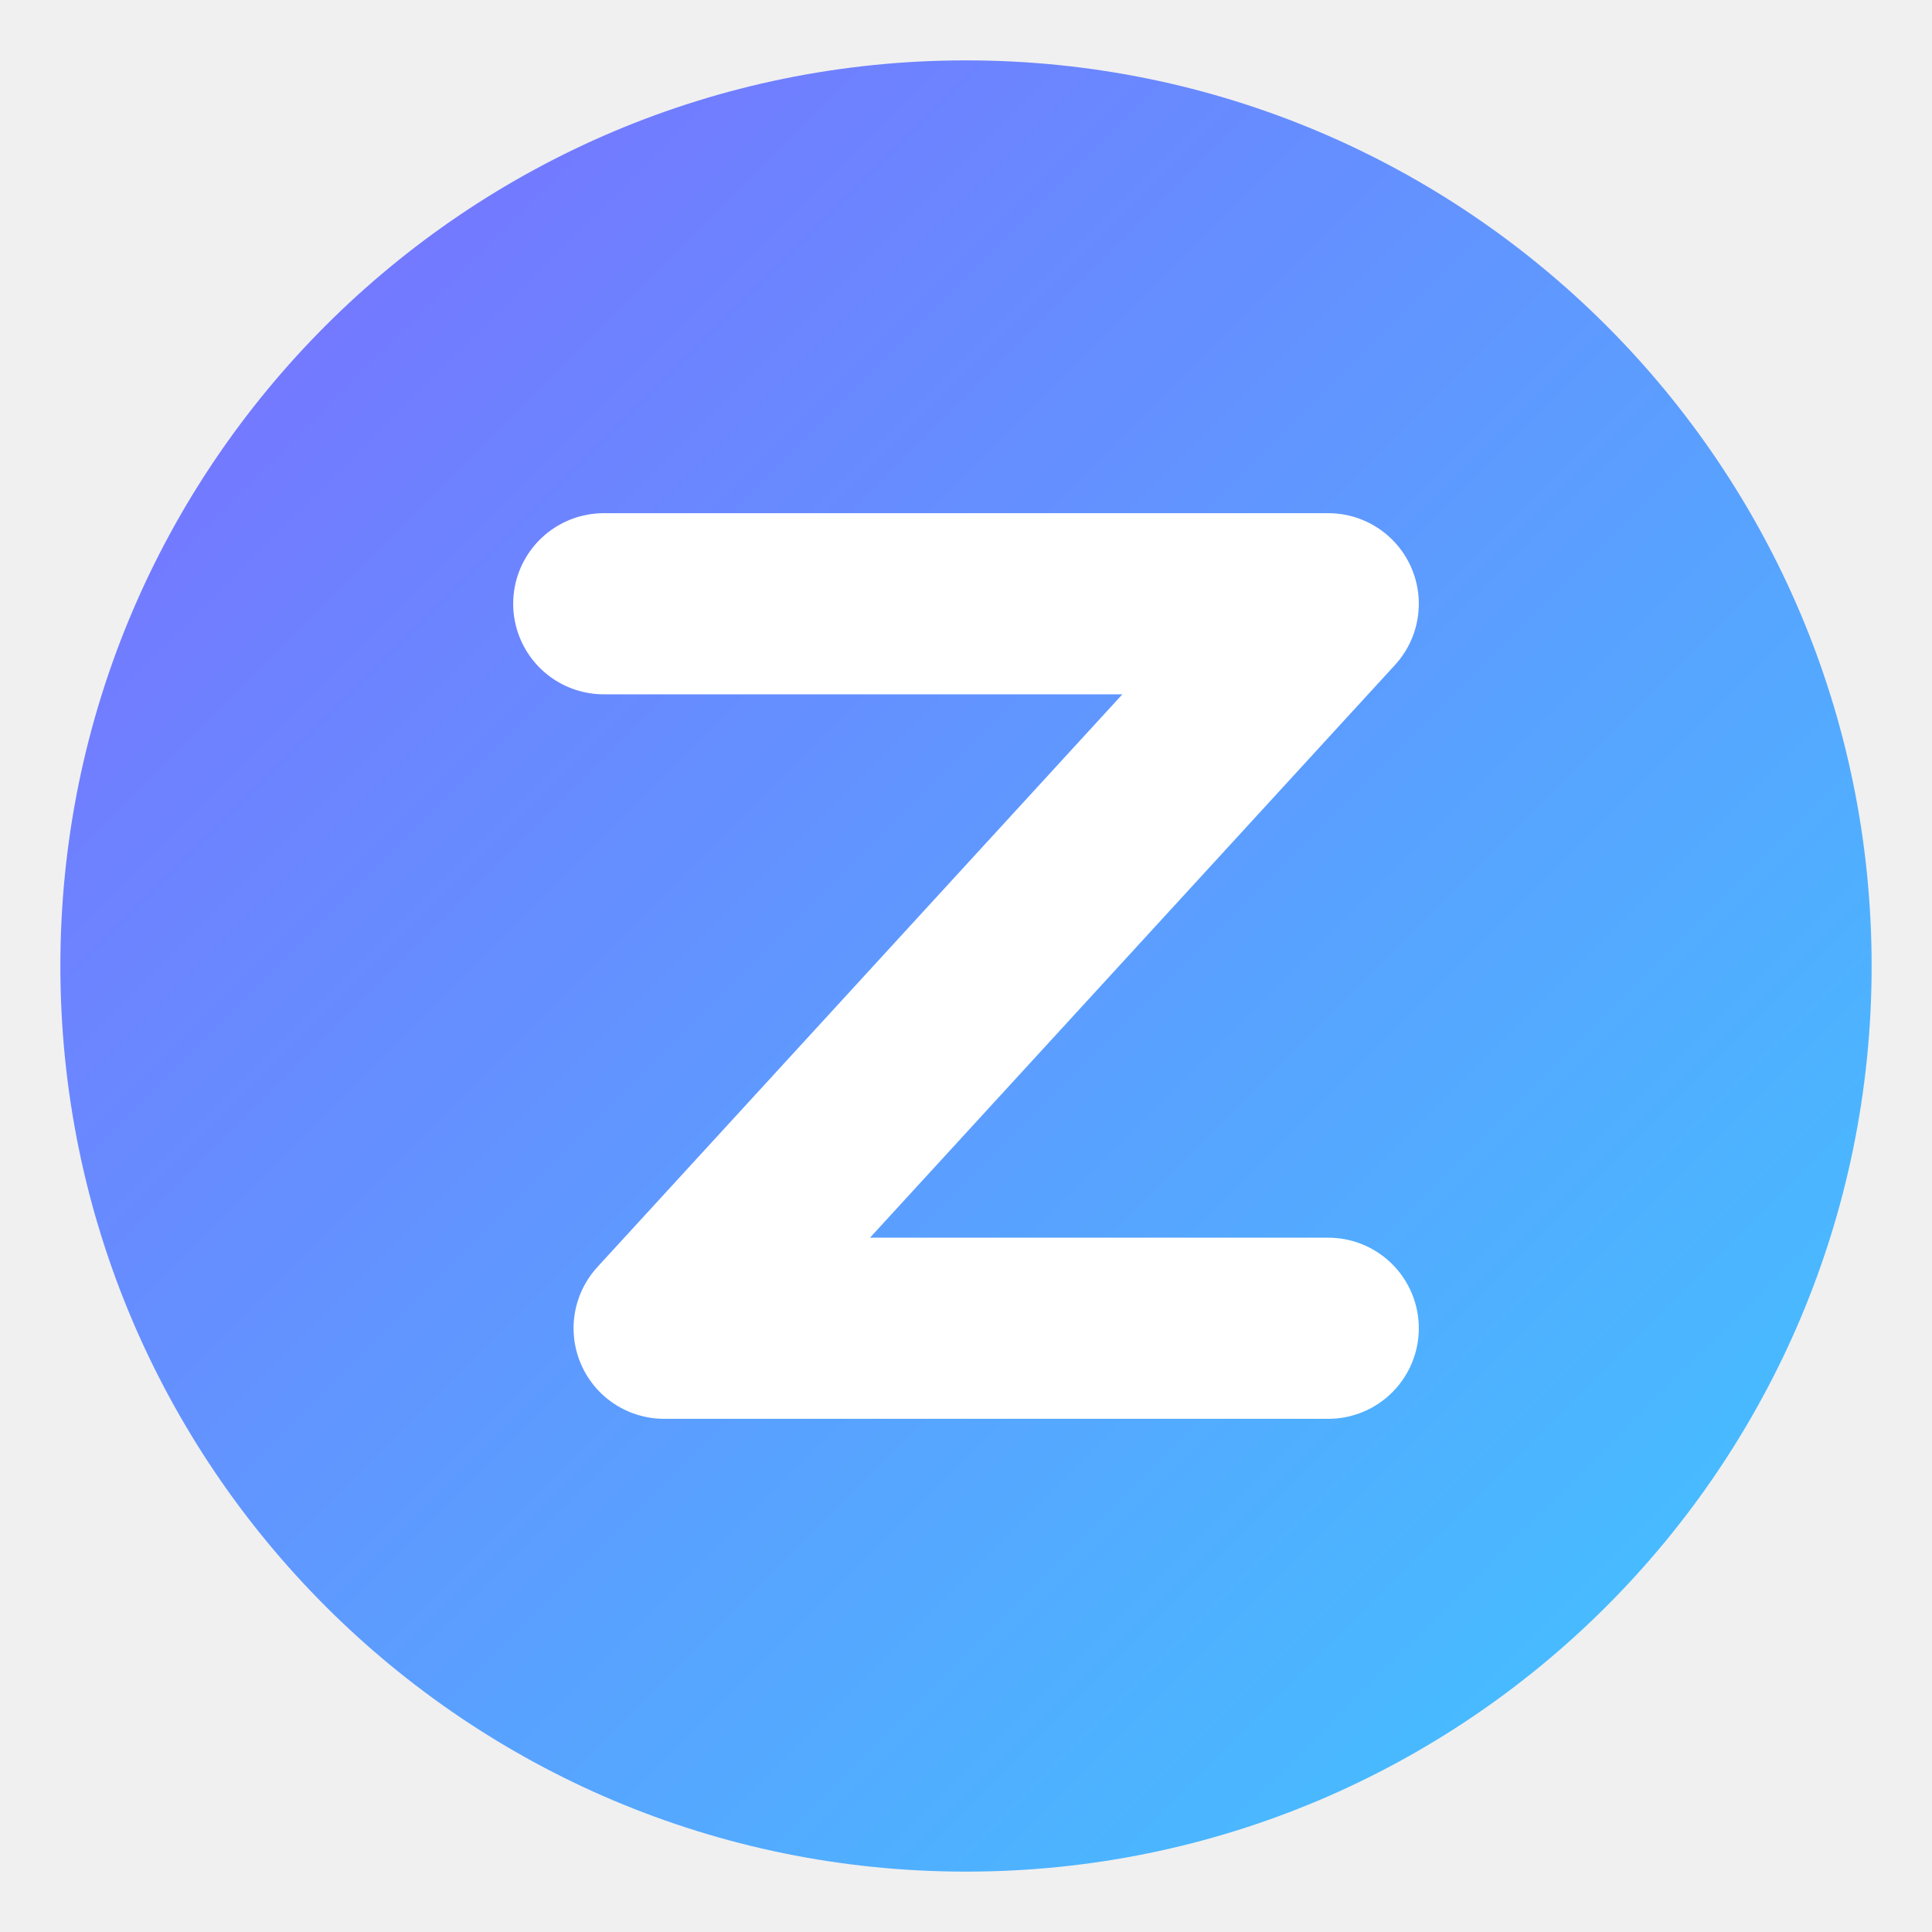
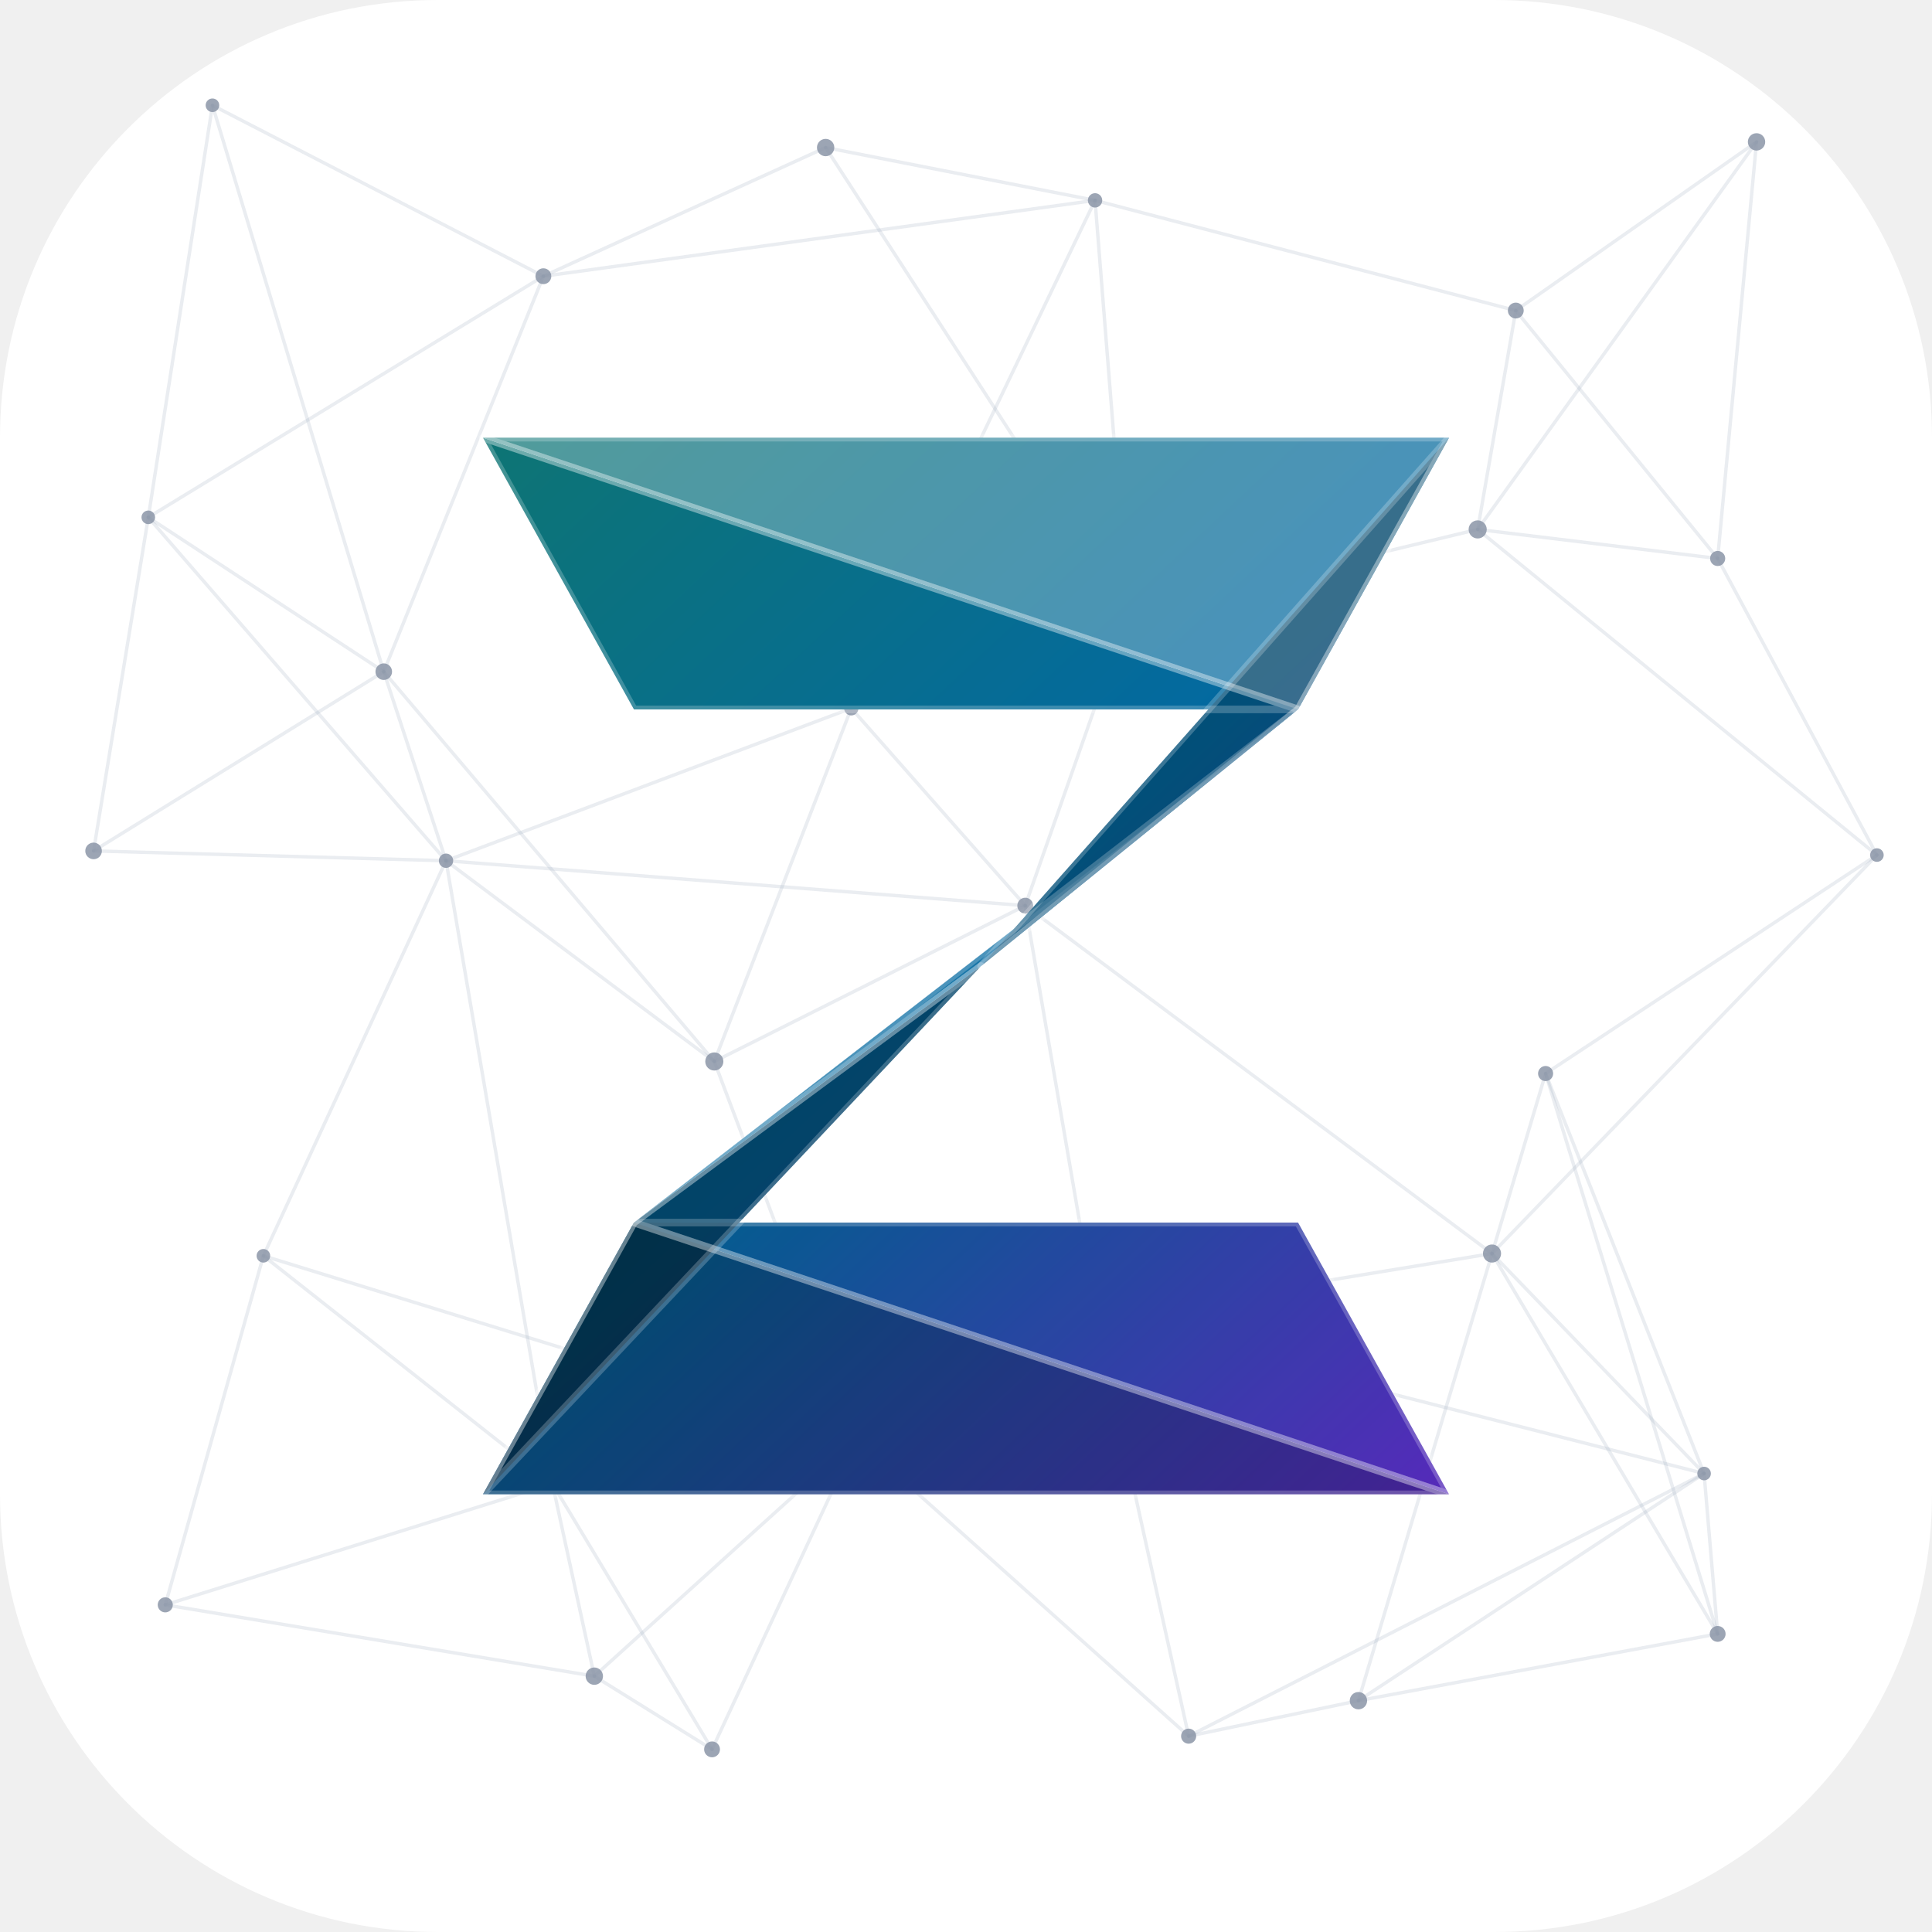
- <svg xmlns="http://www.w3.org/2000/svg" viewBox="0 0 64 64">
+ <svg xmlns="http://www.w3.org/2000/svg" viewBox="0 0 512 512" width="512" height="512">
  <defs>
-     <linearGradient id="g" x1="0" y1="0" x2="1" y2="1">
-       <stop offset="0" stop-color="#7c6cff" />
-       <stop offset="1" stop-color="#3fc8ff" />
+     <linearGradient id="alg" gradientUnits="userSpaceOnUse" x1="110" y1="100" x2="402" y2="412">
+       <stop offset="0" stop-color="#0F766E" />
+       <stop offset="0.5" stop-color="#0369A1" />
+       <stop offset="1" stop-color="#6D28D9" />
    </linearGradient>
+     <linearGradient id="alhl" gradientUnits="userSpaceOnUse" x1="0" y1="96" x2="0" y2="416">
+       <stop offset="0" stop-color="#fff" stop-opacity="0.3" />
+       <stop offset="0.42" stop-color="#fff" stop-opacity="0" />
+     </linearGradient>
+     <filter id="alglow" x="-40%" y="-40%" width="180%" height="180%">
+       <feGaussianBlur stdDeviation="20" />
+     </filter>
  </defs>
-   <circle cx="32" cy="32" r="30" fill="url(#g)" />
-   <path d="M20 20h24L22 44h22" fill="none" stroke="#fff" stroke-width="6" stroke-linecap="round" stroke-linejoin="round" />
+   <rect width="512" height="512" rx="116" fill="#FFFFFF" />
+   <g>
+     <line x1="56.3" y1="27.9" x2="144.0" y2="73.2" stroke="#94A3B8" stroke-width="0.9" stroke-linecap="round" opacity="0.2" />
+     <line x1="56.3" y1="27.9" x2="39.3" y2="137.1" stroke="#94A3B8" stroke-width="0.9" stroke-linecap="round" opacity="0.2" />
+     <line x1="56.3" y1="27.9" x2="101.7" y2="178.0" stroke="#94A3B8" stroke-width="0.9" stroke-linecap="round" opacity="0.2" />
+     <line x1="144.0" y1="73.2" x2="218.8" y2="39.1" stroke="#94A3B8" stroke-width="0.9" stroke-linecap="round" opacity="0.2" />
+     <line x1="144.0" y1="73.2" x2="290.2" y2="53.1" stroke="#94A3B8" stroke-width="0.9" stroke-linecap="round" opacity="0.2" />
+     <line x1="144.0" y1="73.2" x2="39.3" y2="137.1" stroke="#94A3B8" stroke-width="0.9" stroke-linecap="round" opacity="0.2" />
+     <line x1="144.0" y1="73.2" x2="101.7" y2="178.0" stroke="#94A3B8" stroke-width="0.9" stroke-linecap="round" opacity="0.2" />
+     <line x1="218.8" y1="39.1" x2="290.2" y2="53.1" stroke="#94A3B8" stroke-width="0.9" stroke-linecap="round" opacity="0.2" />
+     <line x1="218.8" y1="39.1" x2="298.9" y2="162.6" stroke="#94A3B8" stroke-width="0.9" stroke-linecap="round" opacity="0.2" />
+     <line x1="290.2" y1="53.1" x2="401.7" y2="82.3" stroke="#94A3B8" stroke-width="0.9" stroke-linecap="round" opacity="0.2" />
+     <line x1="290.2" y1="53.1" x2="225.6" y2="187.7" stroke="#94A3B8" stroke-width="0.9" stroke-linecap="round" opacity="0.2" />
+     <line x1="290.2" y1="53.1" x2="298.9" y2="162.6" stroke="#94A3B8" stroke-width="0.9" stroke-linecap="round" opacity="0.2" />
+     <line x1="401.7" y1="82.3" x2="465.5" y2="37.6" stroke="#94A3B8" stroke-width="0.9" stroke-linecap="round" opacity="0.2" />
+     <line x1="401.7" y1="82.3" x2="391.6" y2="140.3" stroke="#94A3B8" stroke-width="0.9" stroke-linecap="round" opacity="0.2" />
+     <line x1="401.7" y1="82.3" x2="455.2" y2="148.0" stroke="#94A3B8" stroke-width="0.9" stroke-linecap="round" opacity="0.2" />
+     <line x1="465.5" y1="37.6" x2="391.6" y2="140.3" stroke="#94A3B8" stroke-width="0.9" stroke-linecap="round" opacity="0.2" />
+     <line x1="465.5" y1="37.6" x2="455.2" y2="148.0" stroke="#94A3B8" stroke-width="0.9" stroke-linecap="round" opacity="0.2" />
+     <line x1="39.3" y1="137.1" x2="101.7" y2="178.0" stroke="#94A3B8" stroke-width="0.9" stroke-linecap="round" opacity="0.2" />
+     <line x1="39.3" y1="137.1" x2="24.8" y2="225.5" stroke="#94A3B8" stroke-width="0.9" stroke-linecap="round" opacity="0.2" />
+     <line x1="39.3" y1="137.1" x2="118.2" y2="228.1" stroke="#94A3B8" stroke-width="0.9" stroke-linecap="round" opacity="0.2" />
+     <line x1="101.7" y1="178.0" x2="24.8" y2="225.5" stroke="#94A3B8" stroke-width="0.9" stroke-linecap="round" opacity="0.2" />
+     <line x1="101.7" y1="178.0" x2="118.2" y2="228.1" stroke="#94A3B8" stroke-width="0.9" stroke-linecap="round" opacity="0.2" />
+     <line x1="101.7" y1="178.0" x2="189.3" y2="281.3" stroke="#94A3B8" stroke-width="0.9" stroke-linecap="round" opacity="0.2" />
+     <line x1="225.6" y1="187.7" x2="298.9" y2="162.6" stroke="#94A3B8" stroke-width="0.9" stroke-linecap="round" opacity="0.2" />
+     <line x1="225.6" y1="187.7" x2="118.2" y2="228.1" stroke="#94A3B8" stroke-width="0.9" stroke-linecap="round" opacity="0.2" />
+     <line x1="225.6" y1="187.7" x2="189.3" y2="281.3" stroke="#94A3B8" stroke-width="0.9" stroke-linecap="round" opacity="0.2" />
+     <line x1="225.6" y1="187.7" x2="271.7" y2="240.0" stroke="#94A3B8" stroke-width="0.9" stroke-linecap="round" opacity="0.2" />
+     <line x1="298.9" y1="162.6" x2="391.6" y2="140.3" stroke="#94A3B8" stroke-width="0.9" stroke-linecap="round" opacity="0.2" />
+     <line x1="298.9" y1="162.6" x2="271.7" y2="240.0" stroke="#94A3B8" stroke-width="0.9" stroke-linecap="round" opacity="0.2" />
+     <line x1="391.6" y1="140.3" x2="455.2" y2="148.0" stroke="#94A3B8" stroke-width="0.9" stroke-linecap="round" opacity="0.2" />
+     <line x1="391.6" y1="140.3" x2="497.4" y2="226.6" stroke="#94A3B8" stroke-width="0.9" stroke-linecap="round" opacity="0.2" />
+     <line x1="455.2" y1="148.0" x2="497.4" y2="226.6" stroke="#94A3B8" stroke-width="0.9" stroke-linecap="round" opacity="0.2" />
+     <line x1="24.8" y1="225.5" x2="118.2" y2="228.1" stroke="#94A3B8" stroke-width="0.9" stroke-linecap="round" opacity="0.2" />
+     <line x1="118.2" y1="228.1" x2="189.3" y2="281.3" stroke="#94A3B8" stroke-width="0.9" stroke-linecap="round" opacity="0.2" />
+     <line x1="118.2" y1="228.1" x2="271.7" y2="240.0" stroke="#94A3B8" stroke-width="0.9" stroke-linecap="round" opacity="0.2" />
+     <line x1="118.2" y1="228.1" x2="69.8" y2="332.8" stroke="#94A3B8" stroke-width="0.9" stroke-linecap="round" opacity="0.2" />
+     <line x1="118.2" y1="228.1" x2="146.4" y2="393.2" stroke="#94A3B8" stroke-width="0.9" stroke-linecap="round" opacity="0.2" />
+     <line x1="189.3" y1="281.3" x2="271.7" y2="240.0" stroke="#94A3B8" stroke-width="0.9" stroke-linecap="round" opacity="0.2" />
+     <line x1="189.3" y1="281.3" x2="227.0" y2="381.3" stroke="#94A3B8" stroke-width="0.9" stroke-linecap="round" opacity="0.2" />
+     <line x1="271.7" y1="240.0" x2="290.5" y2="349.4" stroke="#94A3B8" stroke-width="0.9" stroke-linecap="round" opacity="0.2" />
+     <line x1="271.7" y1="240.0" x2="395.4" y2="332.2" stroke="#94A3B8" stroke-width="0.9" stroke-linecap="round" opacity="0.2" />
+     <line x1="409.6" y1="284.5" x2="497.4" y2="226.6" stroke="#94A3B8" stroke-width="0.9" stroke-linecap="round" opacity="0.2" />
+     <line x1="409.6" y1="284.5" x2="395.4" y2="332.2" stroke="#94A3B8" stroke-width="0.9" stroke-linecap="round" opacity="0.2" />
+     <line x1="409.6" y1="284.5" x2="451.6" y2="390.5" stroke="#94A3B8" stroke-width="0.9" stroke-linecap="round" opacity="0.2" />
+     <line x1="409.6" y1="284.5" x2="455.2" y2="433.0" stroke="#94A3B8" stroke-width="0.9" stroke-linecap="round" opacity="0.2" />
+     <line x1="497.4" y1="226.6" x2="395.4" y2="332.2" stroke="#94A3B8" stroke-width="0.9" stroke-linecap="round" opacity="0.2" />
+     <line x1="69.8" y1="332.8" x2="146.4" y2="393.2" stroke="#94A3B8" stroke-width="0.9" stroke-linecap="round" opacity="0.2" />
+     <line x1="69.8" y1="332.8" x2="227.0" y2="381.3" stroke="#94A3B8" stroke-width="0.9" stroke-linecap="round" opacity="0.2" />
+     <line x1="69.8" y1="332.8" x2="43.8" y2="425.3" stroke="#94A3B8" stroke-width="0.9" stroke-linecap="round" opacity="0.2" />
+     <line x1="146.4" y1="393.2" x2="227.0" y2="381.3" stroke="#94A3B8" stroke-width="0.9" stroke-linecap="round" opacity="0.2" />
+     <line x1="146.4" y1="393.2" x2="290.5" y2="349.4" stroke="#94A3B8" stroke-width="0.9" stroke-linecap="round" opacity="0.2" />
+     <line x1="146.4" y1="393.2" x2="43.8" y2="425.3" stroke="#94A3B8" stroke-width="0.9" stroke-linecap="round" opacity="0.2" />
+     <line x1="146.4" y1="393.2" x2="157.5" y2="444.2" stroke="#94A3B8" stroke-width="0.9" stroke-linecap="round" opacity="0.2" />
+     <line x1="146.4" y1="393.2" x2="188.7" y2="463.6" stroke="#94A3B8" stroke-width="0.9" stroke-linecap="round" opacity="0.2" />
+     <line x1="227.0" y1="381.3" x2="290.5" y2="349.4" stroke="#94A3B8" stroke-width="0.9" stroke-linecap="round" opacity="0.2" />
+     <line x1="227.0" y1="381.3" x2="157.5" y2="444.2" stroke="#94A3B8" stroke-width="0.9" stroke-linecap="round" opacity="0.2" />
+     <line x1="227.0" y1="381.3" x2="188.7" y2="463.6" stroke="#94A3B8" stroke-width="0.9" stroke-linecap="round" opacity="0.2" />
+     <line x1="227.0" y1="381.3" x2="315.0" y2="460.1" stroke="#94A3B8" stroke-width="0.9" stroke-linecap="round" opacity="0.2" />
+     <line x1="290.5" y1="349.4" x2="395.4" y2="332.2" stroke="#94A3B8" stroke-width="0.9" stroke-linecap="round" opacity="0.2" />
+     <line x1="290.5" y1="349.4" x2="451.6" y2="390.5" stroke="#94A3B8" stroke-width="0.9" stroke-linecap="round" opacity="0.2" />
+     <line x1="290.5" y1="349.4" x2="315.0" y2="460.1" stroke="#94A3B8" stroke-width="0.9" stroke-linecap="round" opacity="0.2" />
+     <line x1="395.4" y1="332.2" x2="451.6" y2="390.5" stroke="#94A3B8" stroke-width="0.9" stroke-linecap="round" opacity="0.2" />
+     <line x1="395.4" y1="332.2" x2="360.0" y2="450.7" stroke="#94A3B8" stroke-width="0.9" stroke-linecap="round" opacity="0.2" />
+     <line x1="395.4" y1="332.2" x2="455.2" y2="433.0" stroke="#94A3B8" stroke-width="0.9" stroke-linecap="round" opacity="0.2" />
+     <line x1="451.6" y1="390.5" x2="315.0" y2="460.1" stroke="#94A3B8" stroke-width="0.9" stroke-linecap="round" opacity="0.2" />
+     <line x1="451.6" y1="390.5" x2="360.0" y2="450.7" stroke="#94A3B8" stroke-width="0.9" stroke-linecap="round" opacity="0.2" />
+     <line x1="451.6" y1="390.5" x2="455.2" y2="433.0" stroke="#94A3B8" stroke-width="0.9" stroke-linecap="round" opacity="0.2" />
+     <line x1="43.8" y1="425.3" x2="157.5" y2="444.2" stroke="#94A3B8" stroke-width="0.9" stroke-linecap="round" opacity="0.2" />
+     <line x1="157.5" y1="444.2" x2="188.7" y2="463.6" stroke="#94A3B8" stroke-width="0.9" stroke-linecap="round" opacity="0.2" />
+     <line x1="315.0" y1="460.1" x2="360.0" y2="450.7" stroke="#94A3B8" stroke-width="0.9" stroke-linecap="round" opacity="0.2" />
+     <line x1="360.0" y1="450.7" x2="455.2" y2="433.0" stroke="#94A3B8" stroke-width="0.9" stroke-linecap="round" opacity="0.2" />
+     <circle cx="56.3" cy="27.9" r="1.8" fill="#8B95A7" opacity=".85" />
+     <circle cx="144.0" cy="73.2" r="2.1" fill="#8B95A7" opacity=".85" />
+     <circle cx="218.8" cy="39.1" r="2.3" fill="#8B95A7" opacity=".85" />
+     <circle cx="290.2" cy="53.1" r="1.9" fill="#8B95A7" opacity=".85" />
+     <circle cx="401.7" cy="82.3" r="2.1" fill="#8B95A7" opacity=".85" />
+     <circle cx="465.5" cy="37.6" r="2.3" fill="#8B95A7" opacity=".85" />
+     <circle cx="39.3" cy="137.1" r="1.8" fill="#8B95A7" opacity=".85" />
+     <circle cx="101.7" cy="178.0" r="2.2" fill="#8B95A7" opacity=".85" />
+     <circle cx="225.6" cy="187.7" r="1.9" fill="#8B95A7" opacity=".85" />
+     <circle cx="298.9" cy="162.6" r="2.5" fill="#8B95A7" opacity=".85" />
+     <circle cx="391.6" cy="140.3" r="2.4" fill="#8B95A7" opacity=".85" />
+     <circle cx="455.2" cy="148.0" r="2.0" fill="#8B95A7" opacity=".85" />
+     <circle cx="24.8" cy="225.5" r="2.2" fill="#8B95A7" opacity=".85" />
+     <circle cx="118.2" cy="228.1" r="1.9" fill="#8B95A7" opacity=".85" />
+     <circle cx="189.3" cy="281.3" r="2.4" fill="#8B95A7" opacity=".85" />
+     <circle cx="271.7" cy="240.0" r="2.1" fill="#8B95A7" opacity=".85" />
+     <circle cx="409.6" cy="284.5" r="2.0" fill="#8B95A7" opacity=".85" />
+     <circle cx="497.4" cy="226.6" r="1.8" fill="#8B95A7" opacity=".85" />
+     <circle cx="69.8" cy="332.8" r="1.8" fill="#8B95A7" opacity=".85" />
+     <circle cx="146.4" cy="393.2" r="2.1" fill="#8B95A7" opacity=".85" />
+     <circle cx="227.0" cy="381.3" r="2.1" fill="#8B95A7" opacity=".85" />
+     <circle cx="290.5" cy="349.4" r="2.0" fill="#8B95A7" opacity=".85" />
+     <circle cx="395.4" cy="332.2" r="2.4" fill="#8B95A7" opacity=".85" />
+     <circle cx="451.6" cy="390.5" r="1.8" fill="#8B95A7" opacity=".85" />
+     <circle cx="43.8" cy="425.3" r="2.0" fill="#8B95A7" opacity=".85" />
+     <circle cx="157.5" cy="444.2" r="2.3" fill="#8B95A7" opacity=".85" />
+     <circle cx="188.7" cy="463.6" r="2.1" fill="#8B95A7" opacity=".85" />
+     <circle cx="315.0" cy="460.1" r="2.0" fill="#8B95A7" opacity=".85" />
+     <circle cx="360.0" cy="450.7" r="2.3" fill="#8B95A7" opacity=".85" />
+     <circle cx="455.2" cy="433.0" r="2.1" fill="#8B95A7" opacity=".85" />
+   </g>
+   <g opacity="1">
+     <path d="M128 116 L384 116 L344 188 Z" fill="url(#alg)" />
+     <path d="M128 116 L344 188 L168 188 Z" fill="url(#alg)" />
+     <path d="M344 188 L384 116 L260 256 Z" fill="url(#alg)" />
+     <path d="M260 256 L168 324 L344 188 Z" fill="url(#alg)" />
+     <path d="M260 256 L128 396 L168 324 Z" fill="url(#alg)" />
+     <path d="M168 324 L344 324 L384 396 Z" fill="url(#alg)" />
+     <path d="M168 324 L384 396 L128 396 Z" fill="url(#alg)" />
+     <path d="M128 116 L384 116 L344 188 Z" fill="#fff" opacity="0.28" />
+     <path d="M344 188 L384 116 L260 256 Z" fill="#000" opacity="0.25" />
+     <path d="M260 256 L168 324 L344 188 Z" fill="#fff" opacity="0.08" />
+     <path d="M260 256 L128 396 L168 324 Z" fill="#000" opacity="0.35" />
+     <path d="M168 324 L344 324 L384 396 Z" fill="#000" opacity="0.12" />
+     <path d="M168 324 L384 396 L128 396 Z" fill="#000" opacity="0.3" />
+     <path d="M128 116 L384 116 L344 188 Z" fill="none" stroke="#fff" stroke-opacity=".22" stroke-width="2" stroke-linejoin="round" />
+     <path d="M128 116 L344 188 L168 188 Z" fill="none" stroke="#fff" stroke-opacity=".22" stroke-width="2" stroke-linejoin="round" />
+     <path d="M344 188 L384 116 L260 256 Z" fill="none" stroke="#fff" stroke-opacity=".22" stroke-width="2" stroke-linejoin="round" />
+     <path d="M260 256 L168 324 L344 188 Z" fill="none" stroke="#fff" stroke-opacity=".22" stroke-width="2" stroke-linejoin="round" />
+     <path d="M260 256 L128 396 L168 324 Z" fill="none" stroke="#fff" stroke-opacity=".22" stroke-width="2" stroke-linejoin="round" />
+     <path d="M168 324 L344 324 L384 396 Z" fill="none" stroke="#fff" stroke-opacity=".22" stroke-width="2" stroke-linejoin="round" />
+     <path d="M168 324 L384 396 L128 396 Z" fill="none" stroke="#fff" stroke-opacity=".22" stroke-width="2" stroke-linejoin="round" />
+   </g>
</svg>
